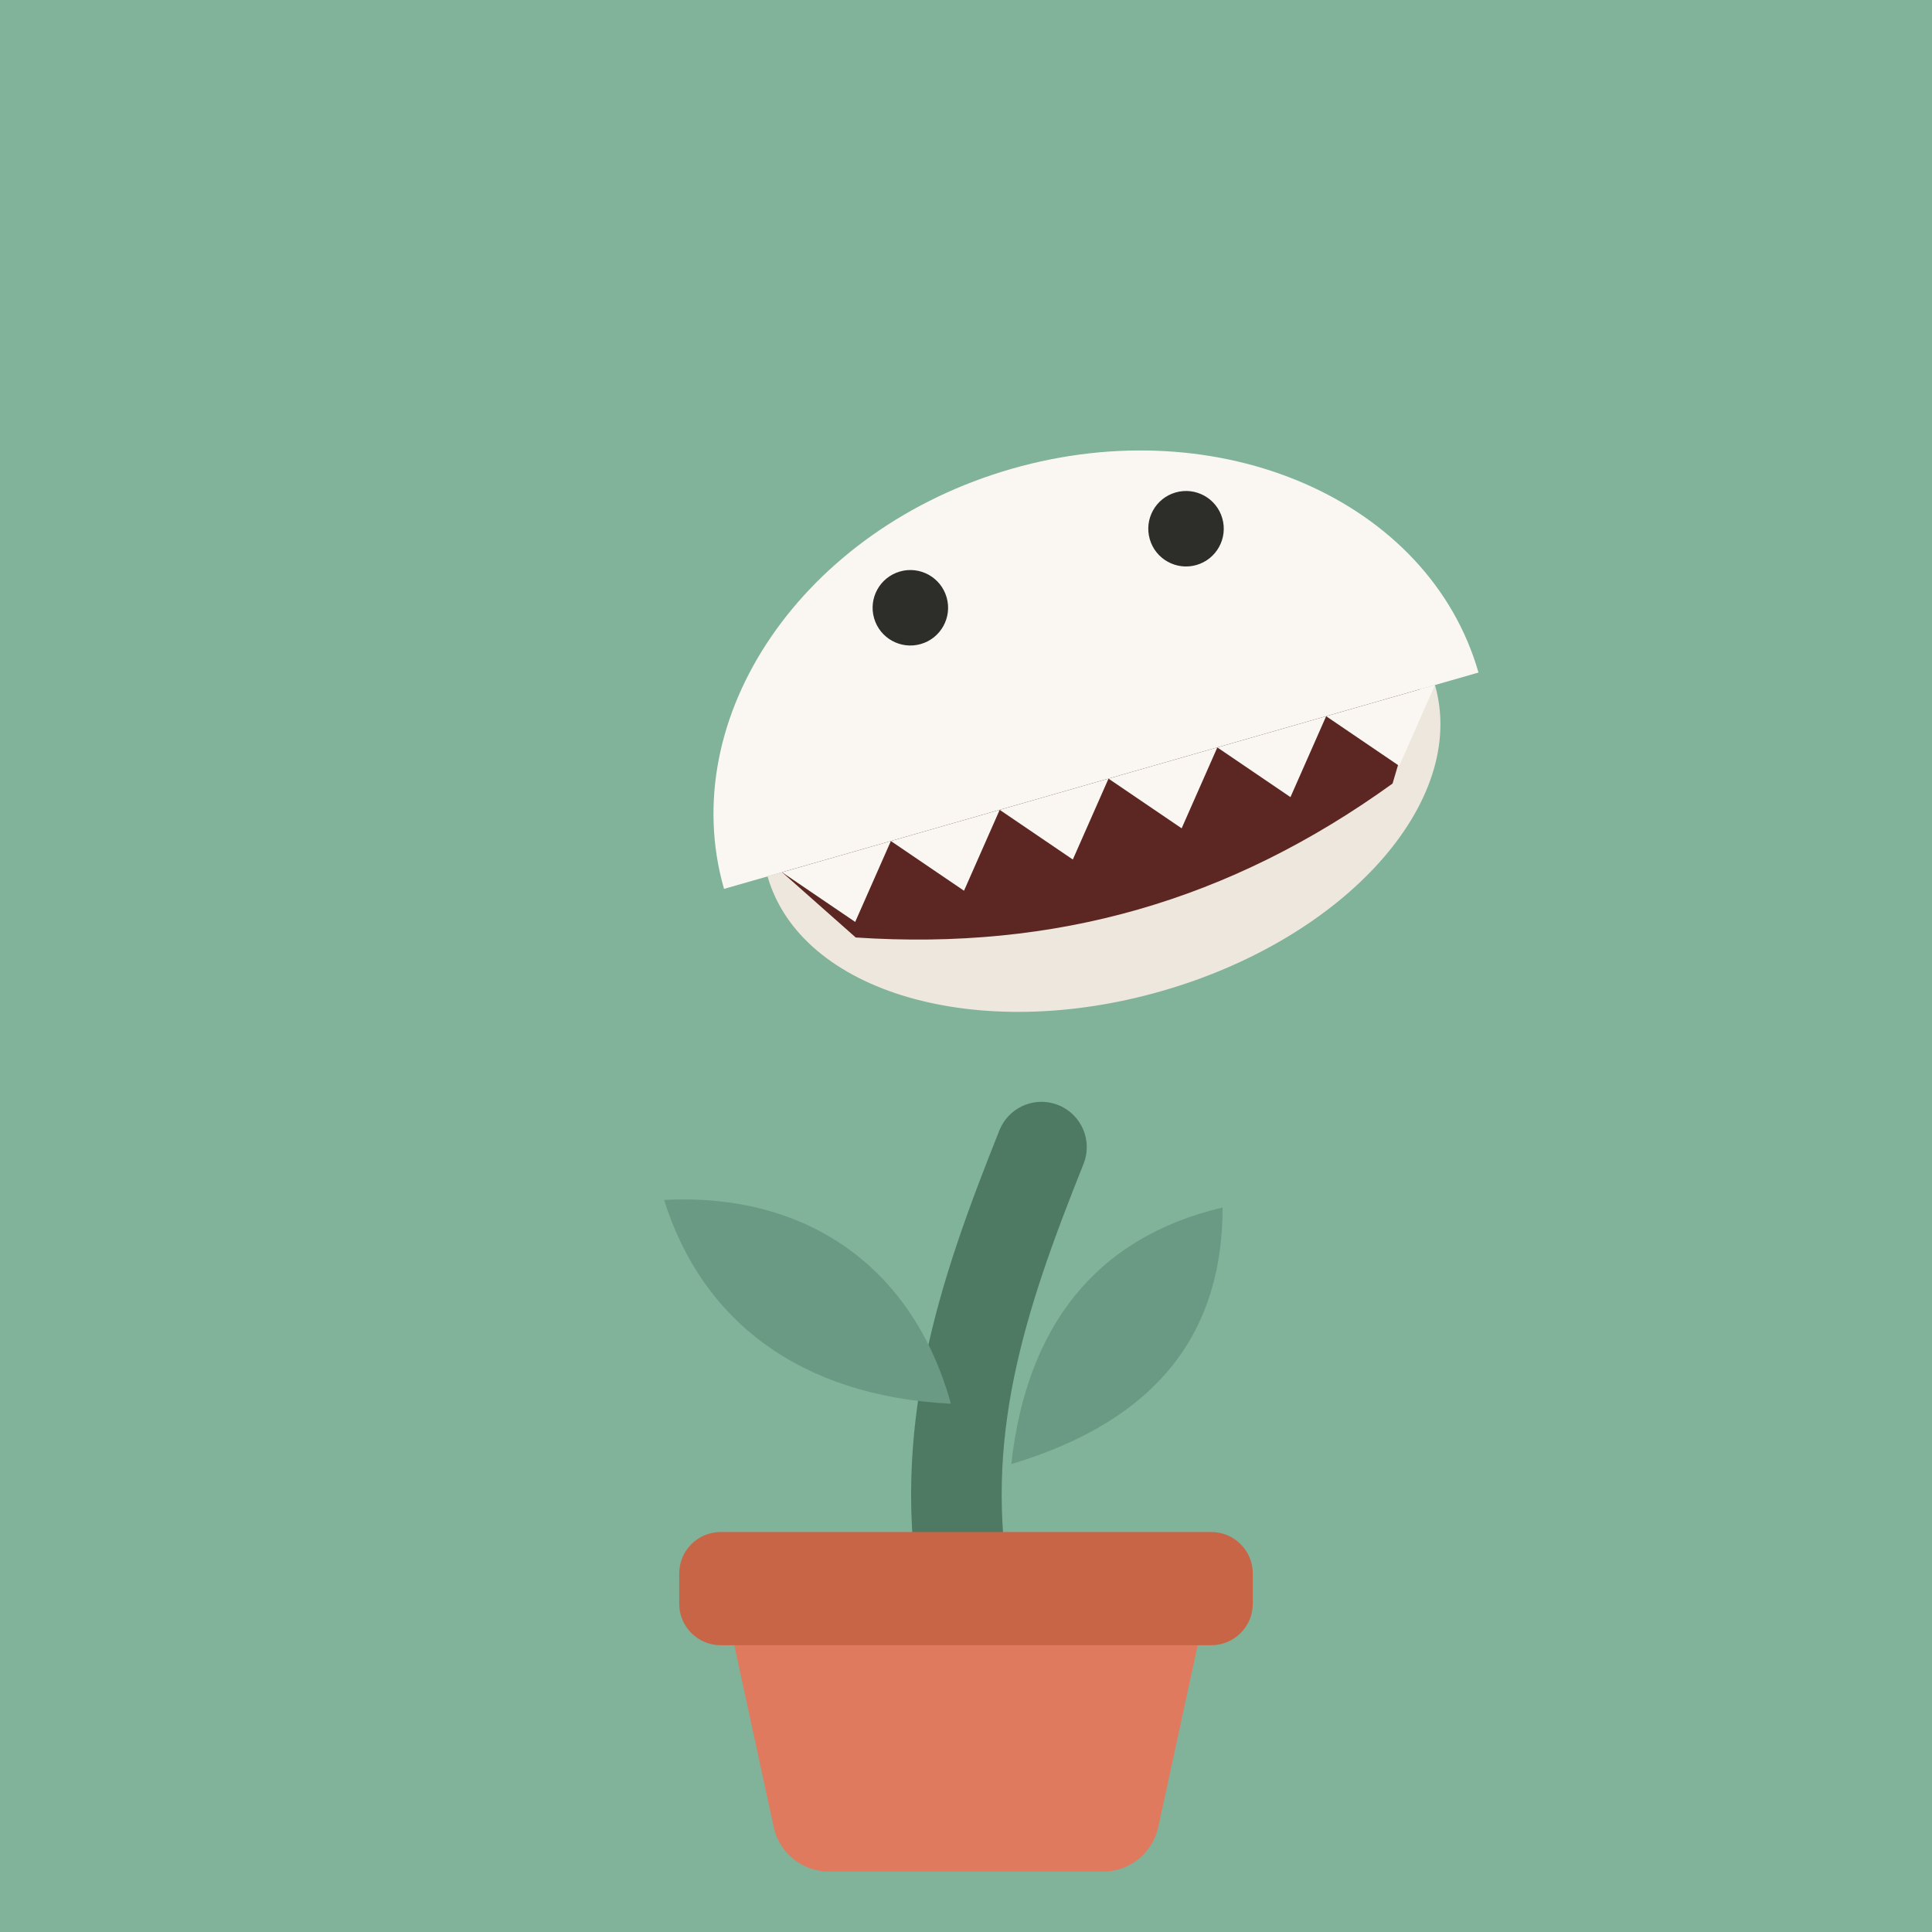
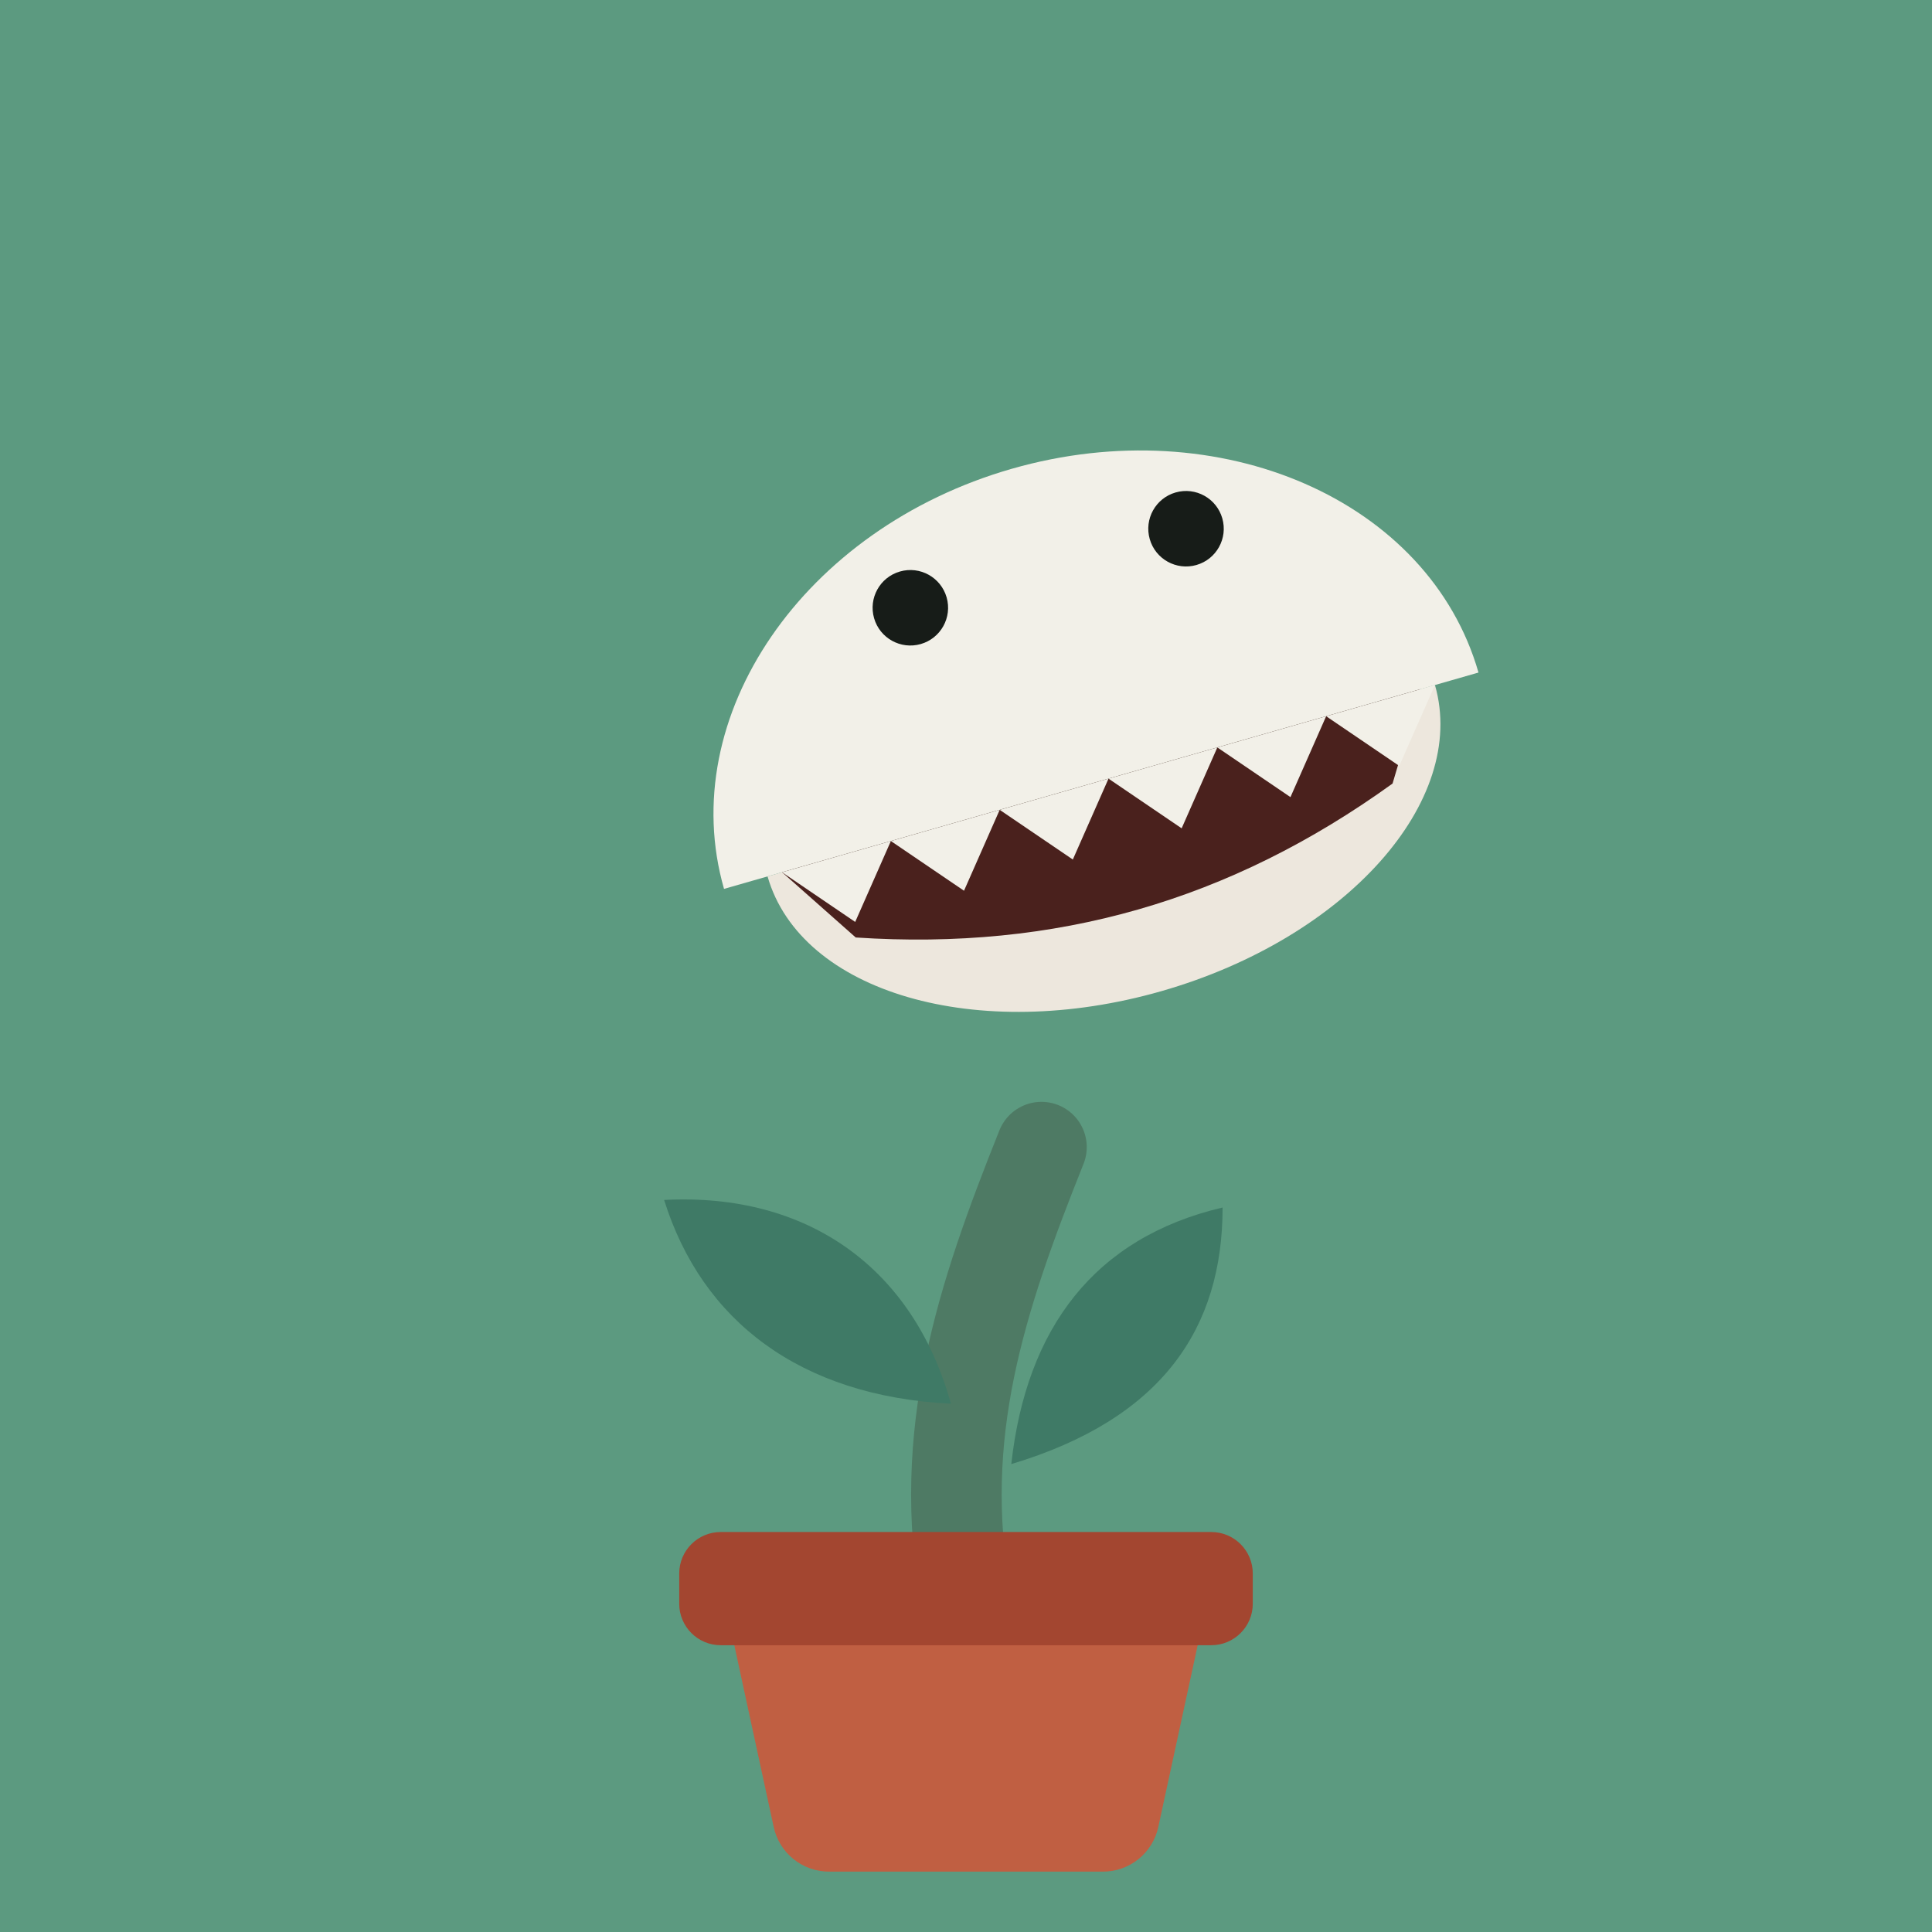
<svg xmlns="http://www.w3.org/2000/svg" viewBox="0 0 512 512">
-   <rect width="512" height="512" fill="#81B29A" />
+   <rect width="512" height="512" fill="#5C9A80" />
  <path d="M256 424c-8-44 4-80 20-120" stroke="#4E7A64" stroke-width="24" fill="none" stroke-linecap="round" />
-   <path d="M252 372c-40-2-66-22-76-54 38-2 66 18 76 54z" fill="#6A9A83" />
-   <path d="M268 388c40-12 56-36 56-68-34 8-52 32-56 68z" fill="#6A9A83" />
+   <path d="M252 372c-40-2-66-22-76-54 38-2 66 18 76 54z" fill="#3F7A66" />
+   <path d="M268 388c40-12 56-36 56-68-34 8-52 32-56 68z" fill="#3F7A66" />
  <g transform="rotate(-16 288 208)">
-     <path d="M188 208a104 86 0 0 1 208 0z" fill="#FAF7F2" />
+     <path d="M188 208a104 86 0 0 1 208 0z" fill="#F2F0E8" />
    <path d="M200 208a92 58 0 0 0 184 0z" fill="#EDE7DD" />
-     <path d="M204 208h176l-14 22c-50 18-98 18-148 0z" fill="#5C2622" />
-     <path d="M204 208l15 18 15-18 15 18 15-18 15 18 15-18 15 18 15-18 15 18 15-18 15 18 15-18z" fill="#FAF7F2" />
-     <circle cx="256" cy="150" r="10" fill="#2D2D2A" />
-     <circle cx="332" cy="150" r="10" fill="#2D2D2A" />
+     <path d="M204 208h176l-14 22c-50 18-98 18-148 0z" fill="#4A211D" />
+     <path d="M204 208l15 18 15-18 15 18 15-18 15 18 15-18 15 18 15-18 15 18 15-18 15 18 15-18z" fill="#F2F0E8" />
+     <circle cx="256" cy="150" r="10" fill="#171C18" />
+     <circle cx="332" cy="150" r="10" fill="#171C18" />
  </g>
-   <path d="M192 424h128l-13 60a15 15 0 0 1-15 12h-72a15 15 0 0 1-15-12z" fill="#E07A5F" />
-   <rect x="180" y="406" width="152" height="30" rx="11" fill="#C96547" />
+   <path d="M192 424h128l-13 60a15 15 0 0 1-15 12h-72a15 15 0 0 1-15-12z" fill="#C05F42" />
+   <rect x="180" y="406" width="152" height="30" rx="11" fill="#A34630" />
</svg>
